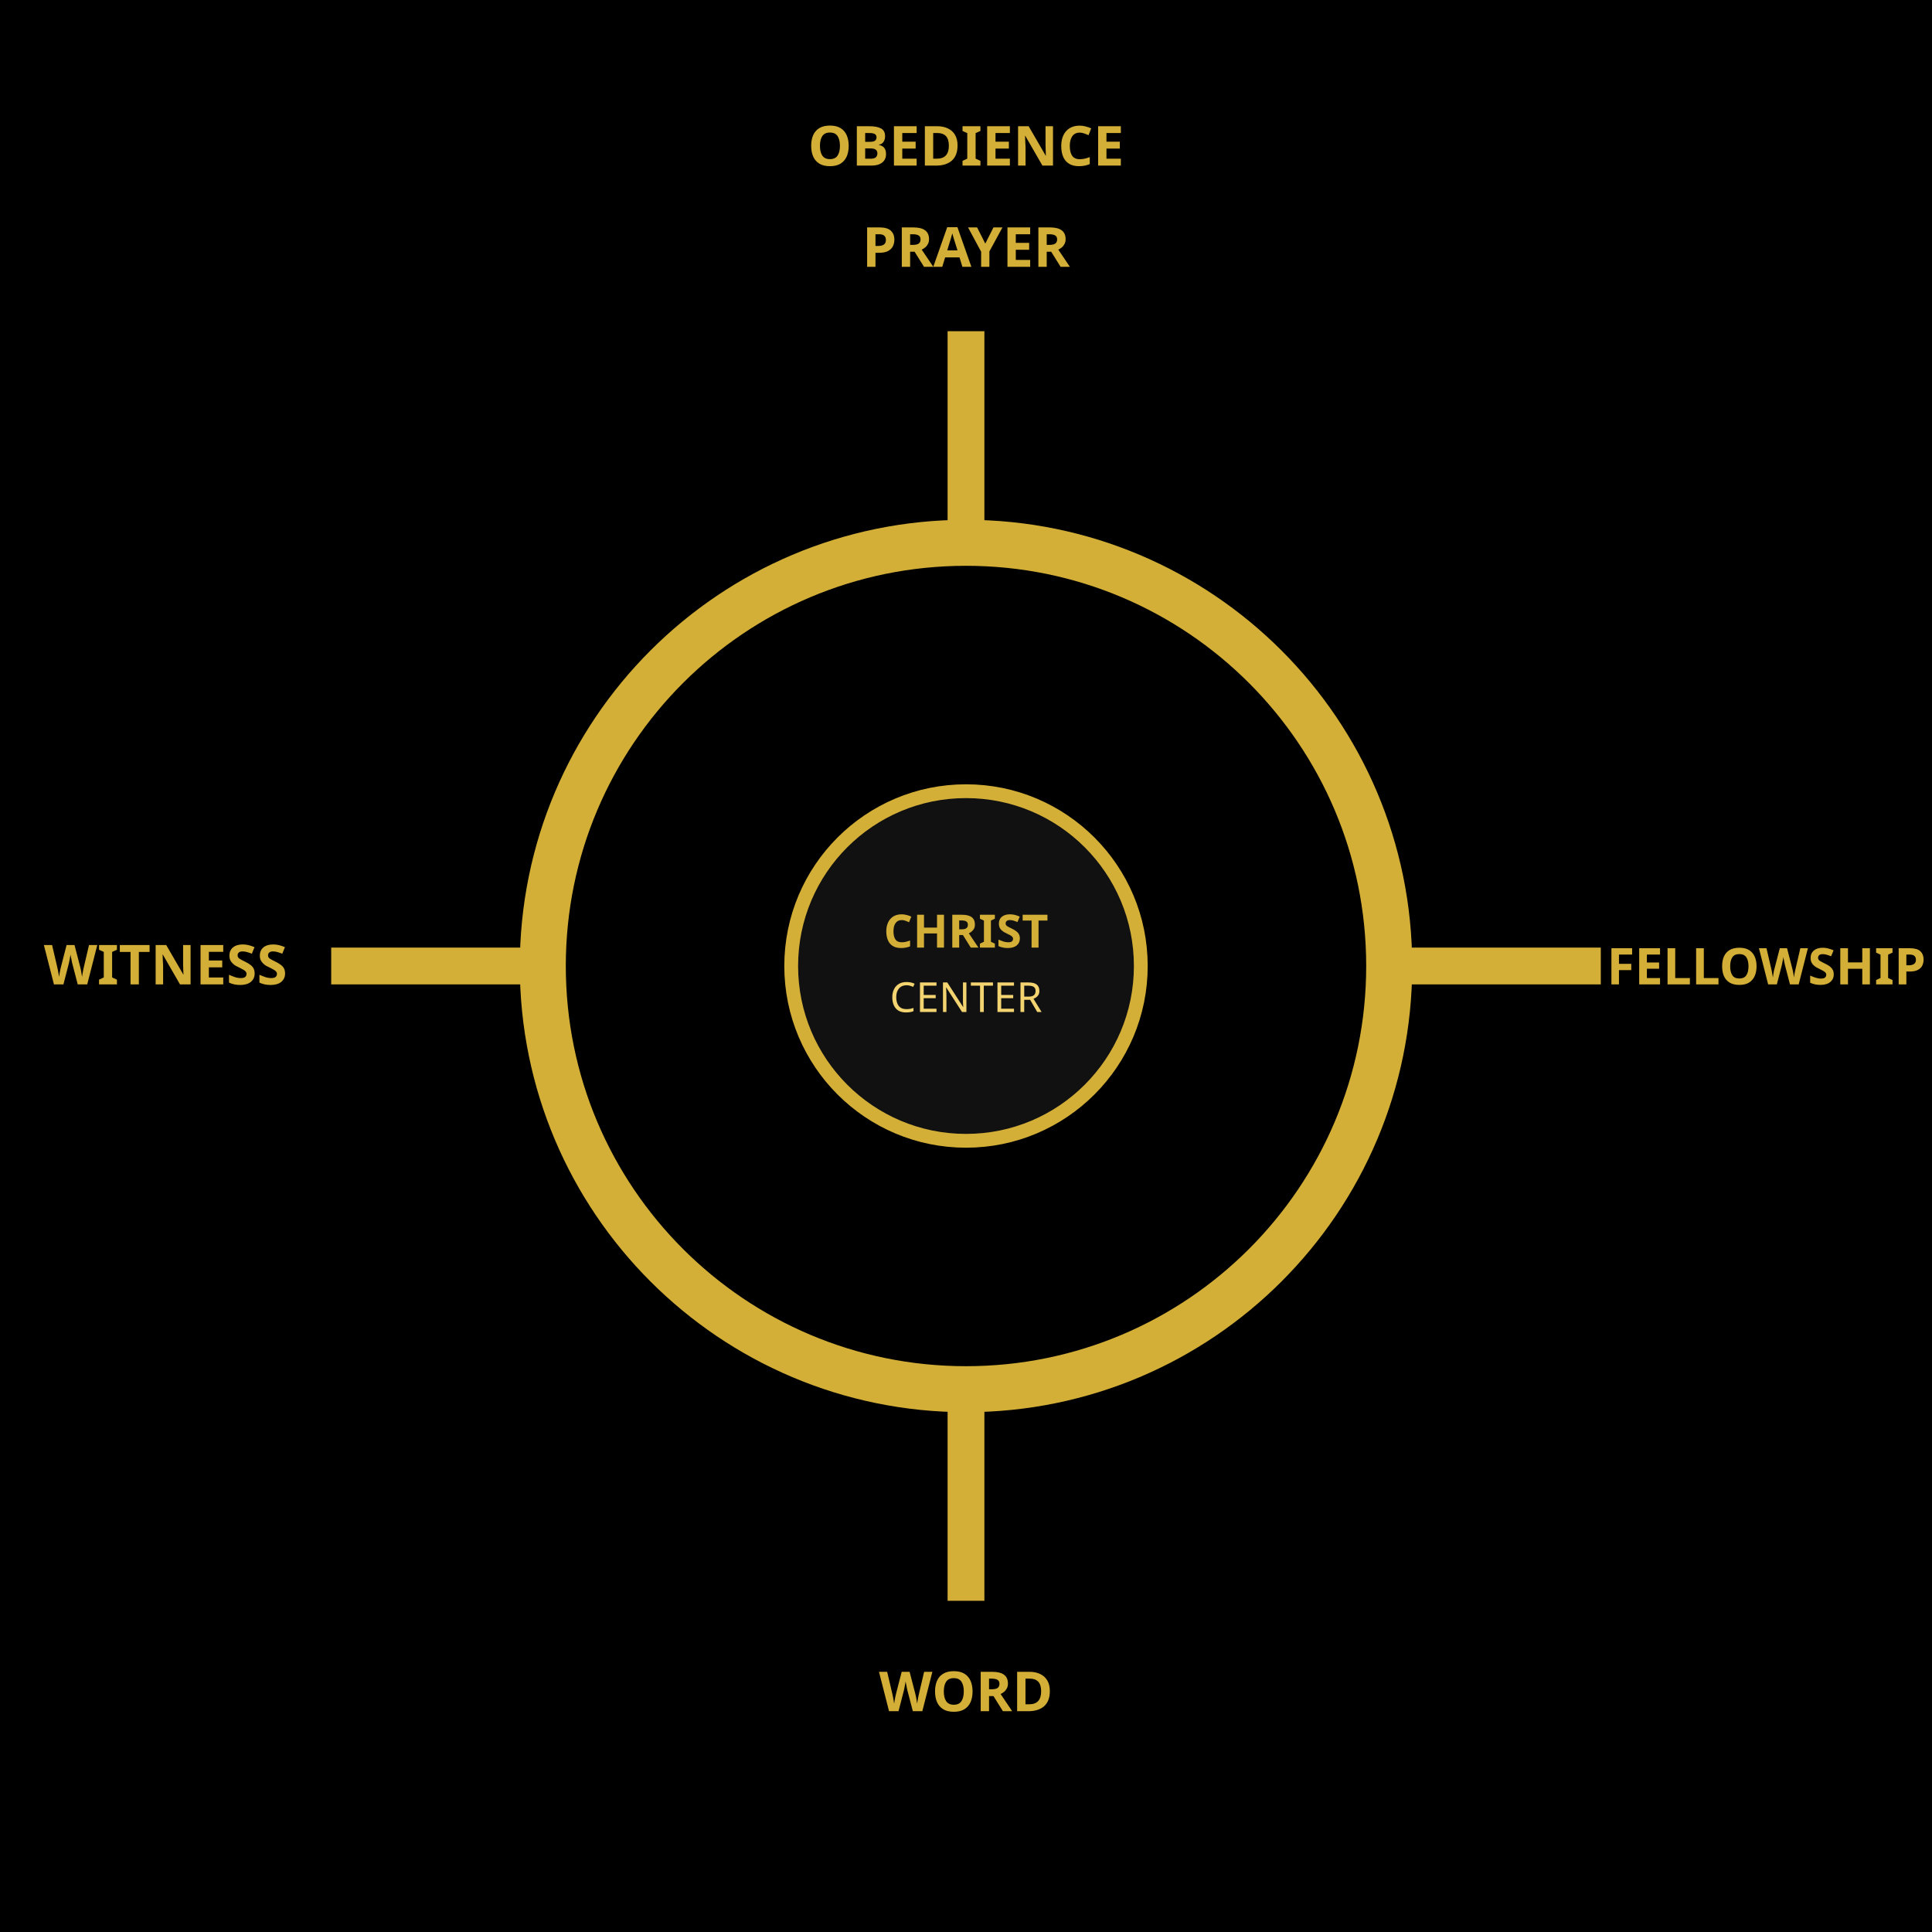
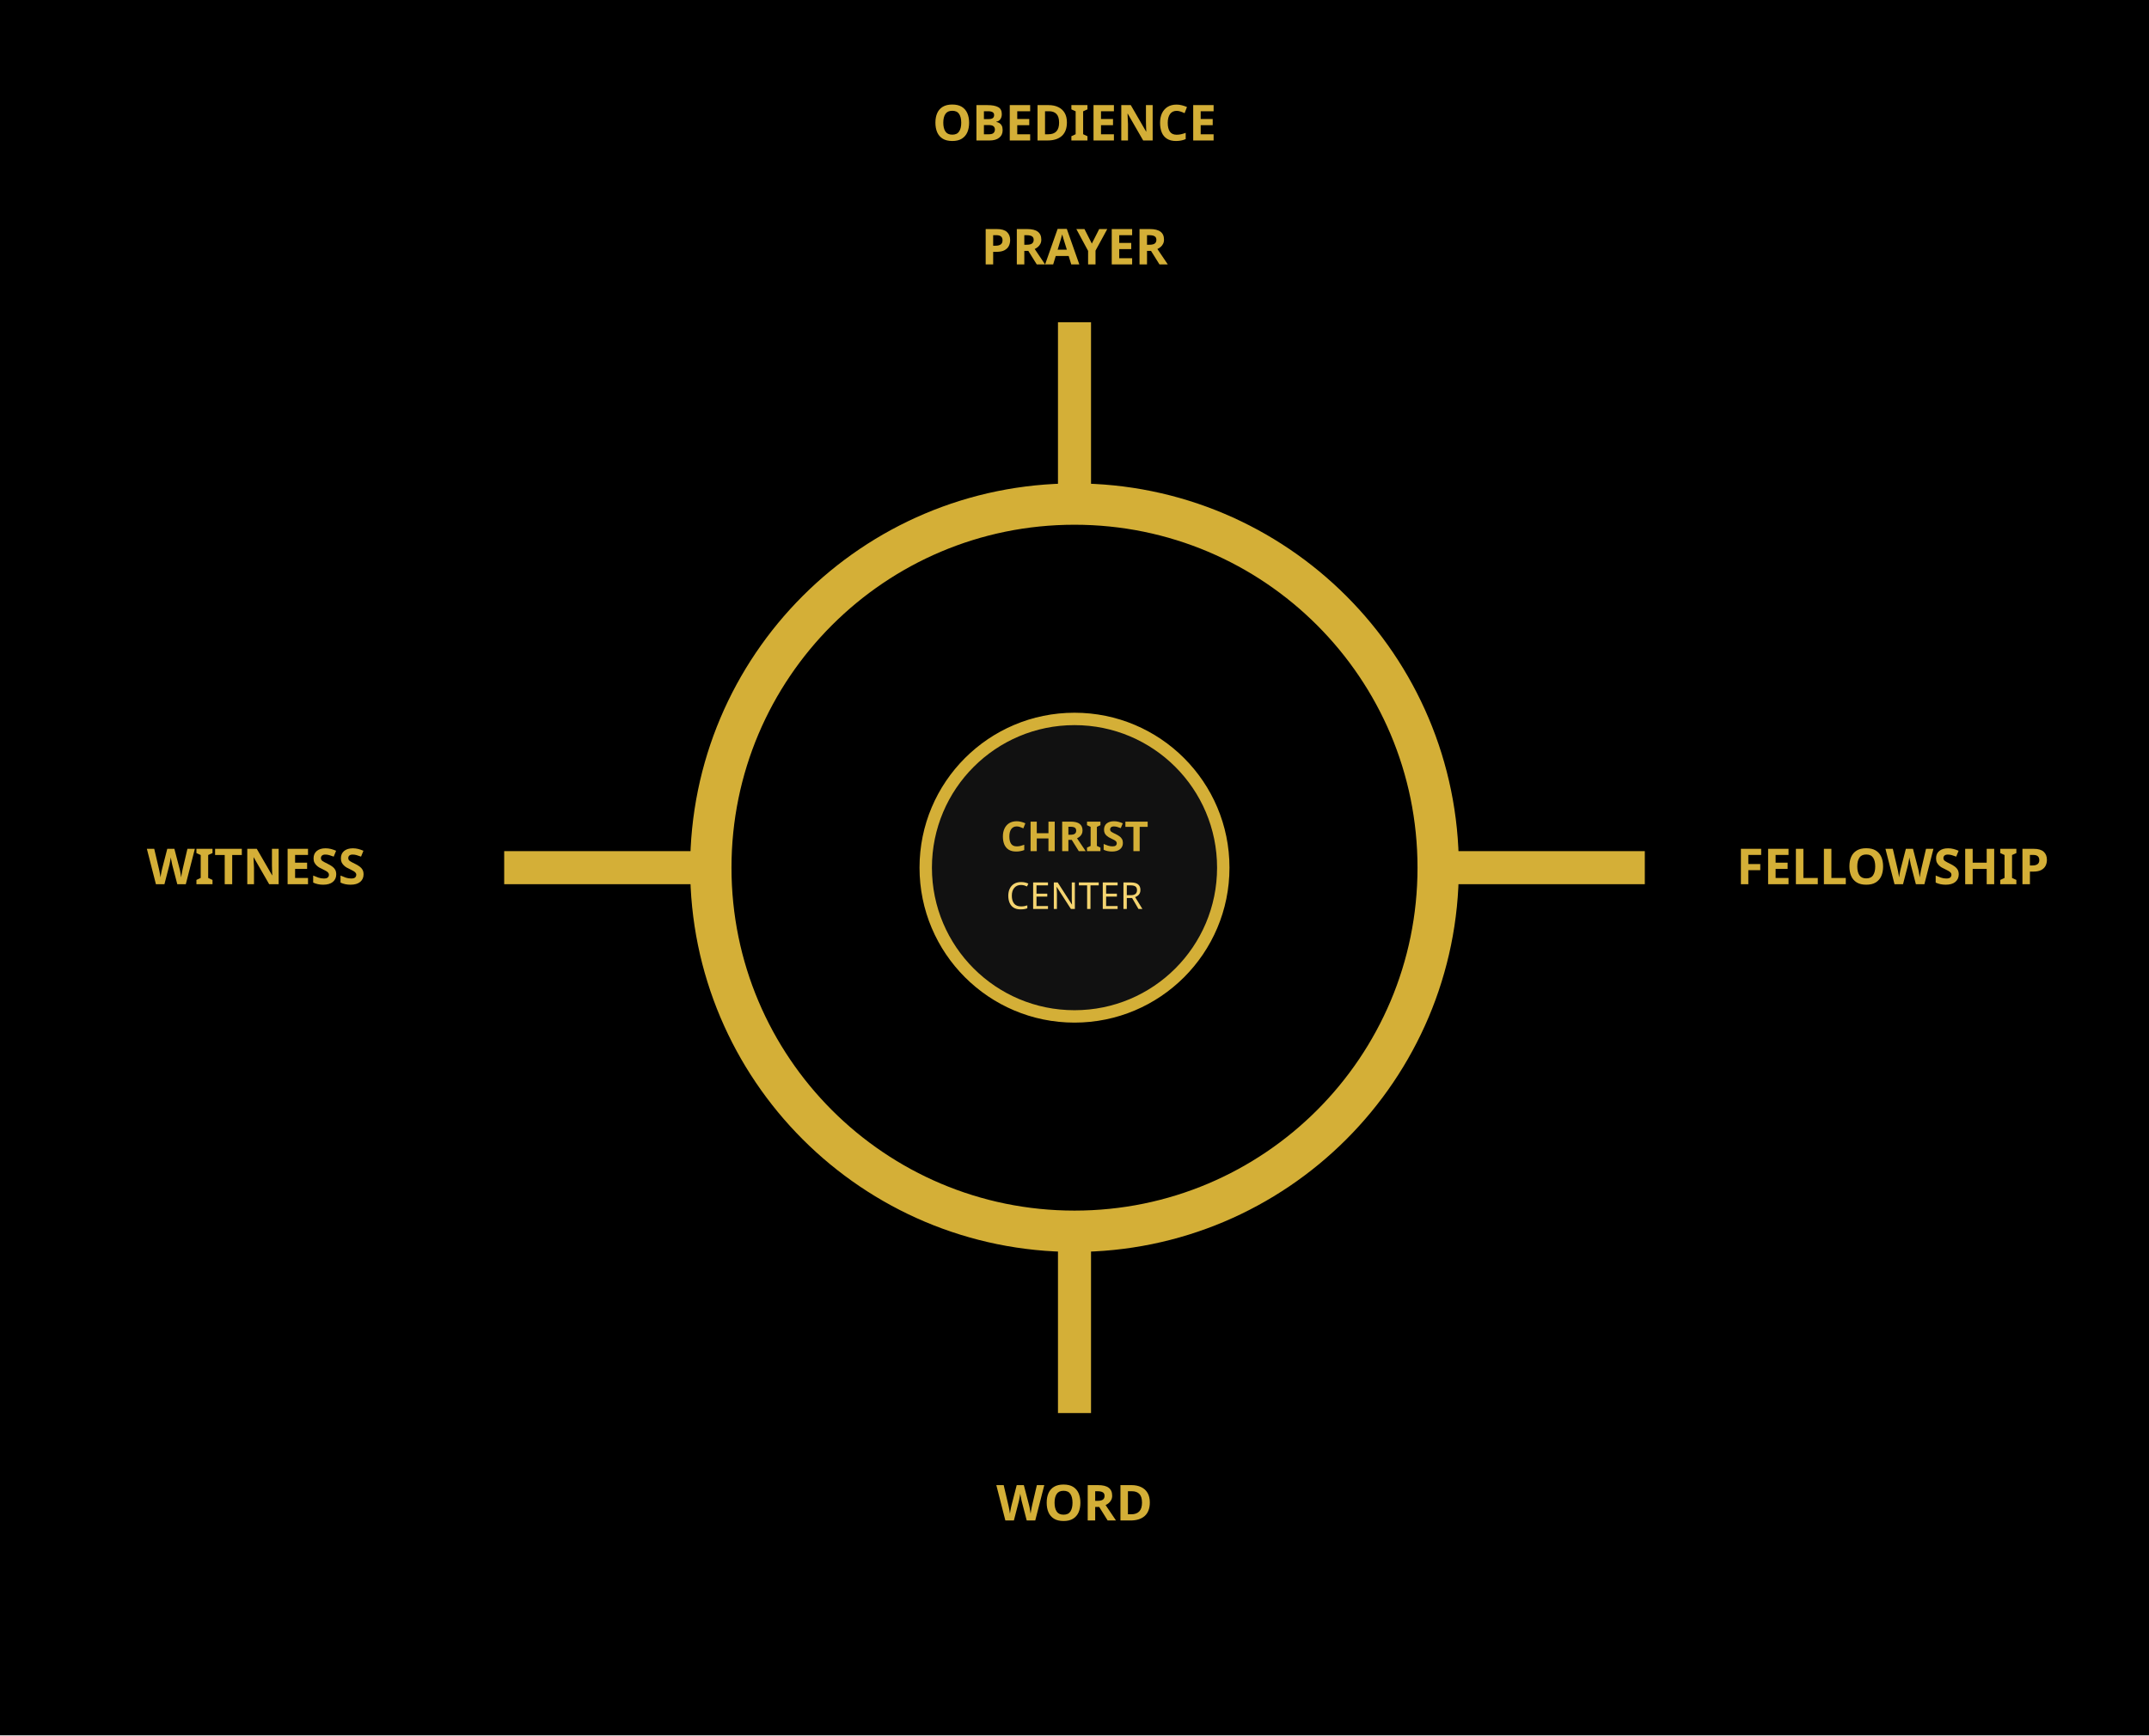
- <svg xmlns="http://www.w3.org/2000/svg" viewBox="0 0 420 420" role="img" aria-labelledby="twTitle twDesc">
-   <rect width="420" height="420" fill="#000" />
+ <svg xmlns="http://www.w3.org/2000/svg" viewBox="0 0 520 420" role="img" aria-labelledby="twTitle twDesc">
+   <rect width="520" height="420" fill="#000" />
  <g class="spoke" data-part="rim" tabindex="0" role="button" aria-label="Obedience to Christ — rim">
-     <circle cx="210" cy="210" r="92" fill="none" stroke="#D4AF37" stroke-width="10" />
-     <text x="210" y="36" text-anchor="middle" fill="#D4AF37" font-size="12" font-family="system-ui,sans-serif" font-weight="700">OBEDIENCE</text>
+     <circle cx="260" cy="210" r="88" fill="none" stroke="#D4AF37" stroke-width="10" />
+     <text x="260" y="34" text-anchor="middle" fill="#D4AF37" font-size="12" font-family="system-ui,sans-serif" font-weight="700">OBEDIENCE</text>
  </g>
  <g class="spoke" data-part="prayer" tabindex="0" role="button" aria-label="Prayer — spoke up">
-     <line x1="210" y1="118" x2="210" y2="72" stroke="#D4AF37" stroke-width="8" />
-     <text x="210" y="58" text-anchor="middle" fill="#D4AF37" font-size="12" font-family="system-ui,sans-serif" font-weight="700">PRAYER</text>
+     <line x1="260" y1="122" x2="260" y2="78" stroke="#D4AF37" stroke-width="8" />
+     <text x="260" y="64" text-anchor="middle" fill="#D4AF37" font-size="12" font-family="system-ui,sans-serif" font-weight="700">PRAYER</text>
  </g>
  <g class="spoke" data-part="word" tabindex="0" role="button" aria-label="The Word — spoke down">
-     <line x1="210" y1="302" x2="210" y2="348" stroke="#D4AF37" stroke-width="8" />
-     <text x="210" y="372" text-anchor="middle" fill="#D4AF37" font-size="12" font-family="system-ui,sans-serif" font-weight="700">WORD</text>
+     <line x1="260" y1="298" x2="260" y2="342" stroke="#D4AF37" stroke-width="8" />
+     <text x="260" y="368" text-anchor="middle" fill="#D4AF37" font-size="12" font-family="system-ui,sans-serif" font-weight="700">WORD</text>
  </g>
  <g class="spoke" data-part="fellowship" tabindex="0" role="button" aria-label="Fellowship — spoke right">
-     <line x1="302" y1="210" x2="348" y2="210" stroke="#D4AF37" stroke-width="8" />
-     <text x="384" y="214" text-anchor="middle" fill="#D4AF37" font-size="11" font-family="system-ui,sans-serif" font-weight="700">FELLOWSHIP</text>
+     <line x1="348" y1="210" x2="398" y2="210" stroke="#D4AF37" stroke-width="8" />
+     <text x="458" y="214" text-anchor="middle" fill="#D4AF37" font-size="12" font-family="system-ui,sans-serif" font-weight="700">FELLOWSHIP</text>
  </g>
  <g class="spoke" data-part="witness" tabindex="0" role="button" aria-label="Witnessing — spoke left">
-     <line x1="118" y1="210" x2="72" y2="210" stroke="#D4AF37" stroke-width="8" />
-     <text x="36" y="214" text-anchor="middle" fill="#D4AF37" font-size="12" font-family="system-ui,sans-serif" font-weight="700">WITNESS</text>
+     <line x1="172" y1="210" x2="122" y2="210" stroke="#D4AF37" stroke-width="8" />
+     <text x="62" y="214" text-anchor="middle" fill="#D4AF37" font-size="12" font-family="system-ui,sans-serif" font-weight="700">WITNESS</text>
  </g>
  <g class="spoke" data-part="hub" tabindex="0" role="button" aria-label="Christ the Center — hub">
-     <circle cx="210" cy="210" r="38" fill="#111" stroke="#D4AF37" stroke-width="3" />
-     <text x="210" y="206" text-anchor="middle" fill="#D4AF37" font-size="10" font-family="system-ui,sans-serif" font-weight="700">CHRIST</text>
-     <text x="210" y="220" text-anchor="middle" fill="#F4D470" font-size="9" font-family="system-ui,sans-serif">CENTER</text>
+     <circle cx="260" cy="210" r="36" fill="#111" stroke="#D4AF37" stroke-width="3" />
+     <text x="260" y="206" text-anchor="middle" fill="#D4AF37" font-size="10" font-family="system-ui,sans-serif" font-weight="700">CHRIST</text>
+     <text x="260" y="220" text-anchor="middle" fill="#F4D470" font-size="9" font-family="system-ui,sans-serif">CENTER</text>
  </g>
</svg>
